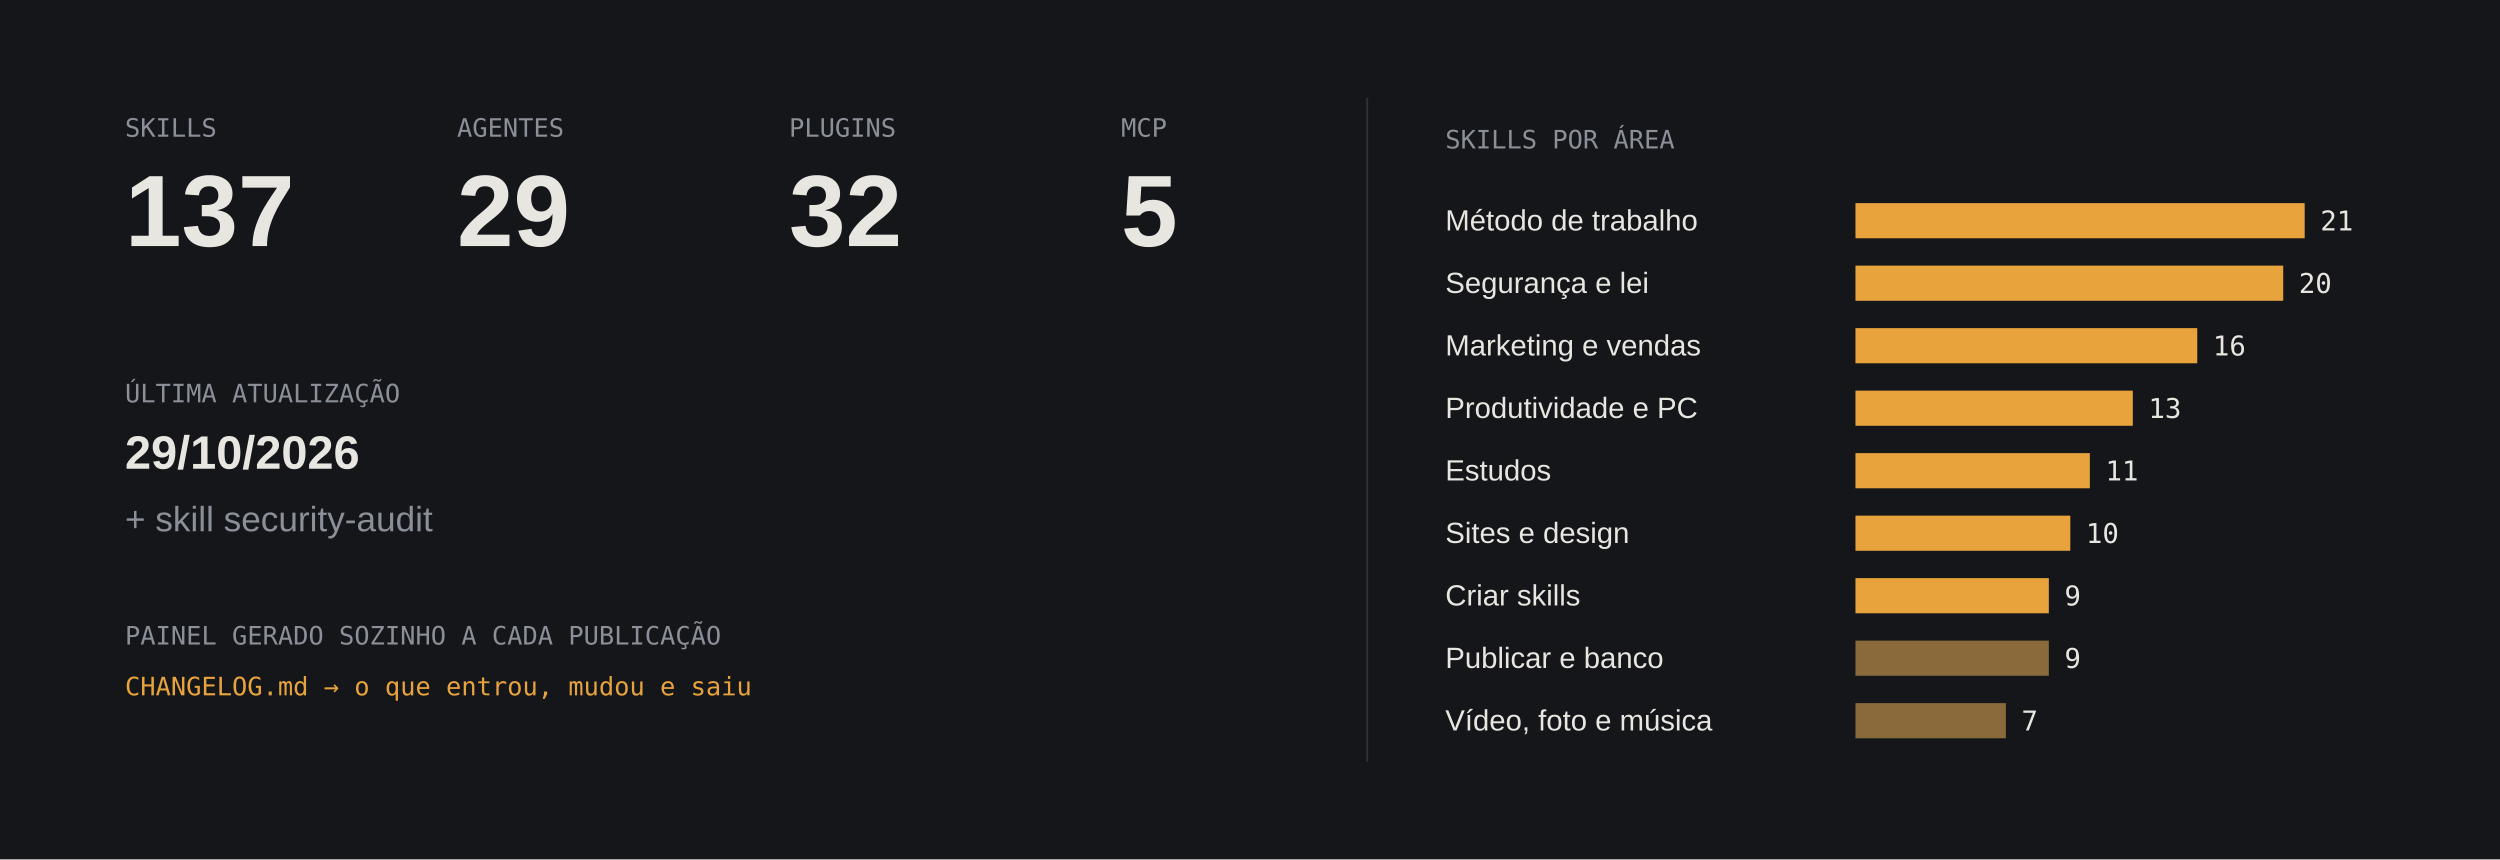
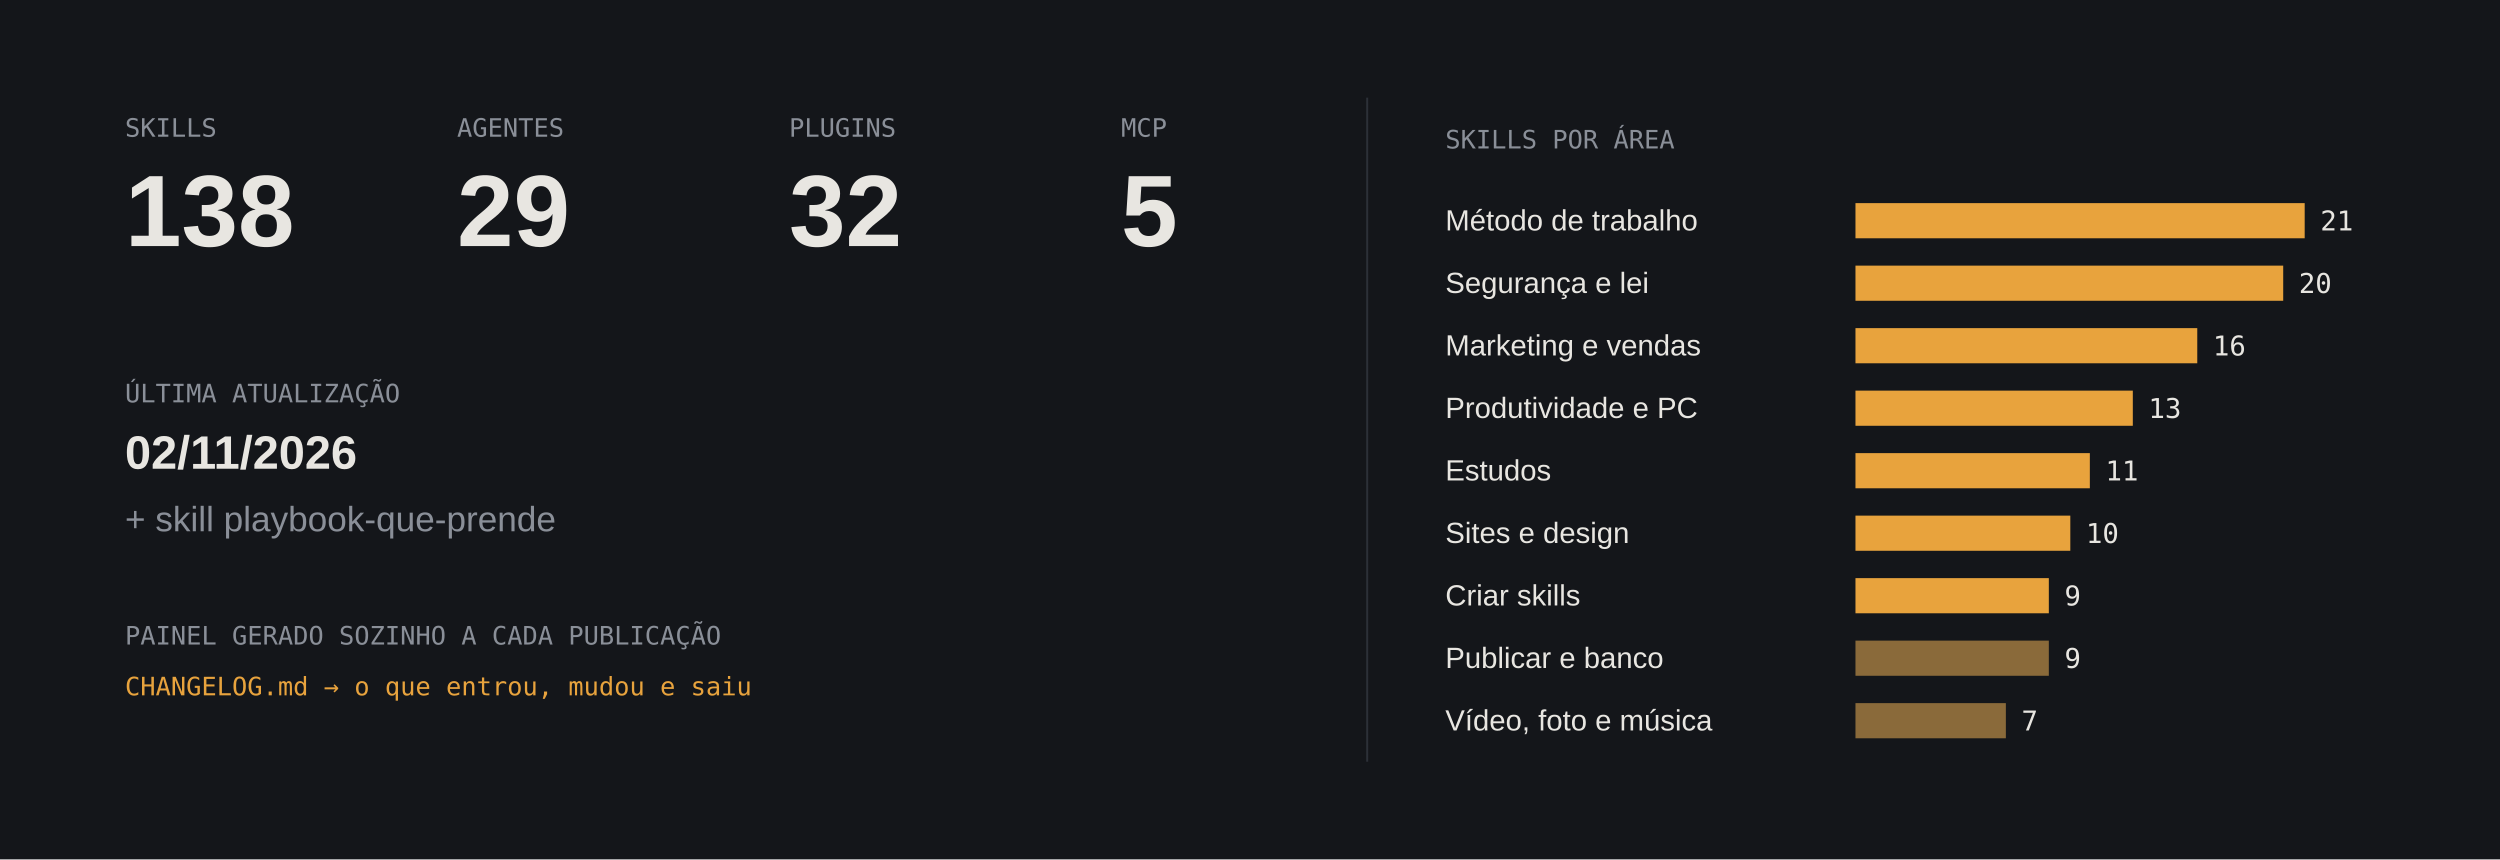
- <svg xmlns="http://www.w3.org/2000/svg" viewBox="0 0 1280 440" width="1280" height="440" role="img" aria-label="Painel do kit: skills por área e última atualização 29/10/2026">
+ <svg xmlns="http://www.w3.org/2000/svg" viewBox="0 0 1280 440" width="1280" height="440" role="img" aria-label="Painel do kit: skills por área e última atualização 02/11/2026">
  <rect width="1280" height="440" fill="#14161a" />
  <text x="64" y="70" font-family="'JetBrains Mono','Cascadia Code',Consolas,'DejaVu Sans Mono',monospace" font-size="13" fill="#8a8f98">SKILLS</text>
-   <text x="64" y="126" font-family="'Inter Tight','Segoe UI','Helvetica Neue',Arial,sans-serif" font-size="52" font-weight="700" fill="#e8e6e1">137</text>
+   <text x="64" y="126" font-family="'Inter Tight','Segoe UI','Helvetica Neue',Arial,sans-serif" font-size="52" font-weight="700" fill="#e8e6e1">138</text>
  <text x="234" y="70" font-family="'JetBrains Mono','Cascadia Code',Consolas,'DejaVu Sans Mono',monospace" font-size="13" fill="#8a8f98">AGENTES</text>
  <text x="234" y="126" font-family="'Inter Tight','Segoe UI','Helvetica Neue',Arial,sans-serif" font-size="52" font-weight="700" fill="#e8e6e1">29</text>
  <text x="404" y="70" font-family="'JetBrains Mono','Cascadia Code',Consolas,'DejaVu Sans Mono',monospace" font-size="13" fill="#8a8f98">PLUGINS</text>
  <text x="404" y="126" font-family="'Inter Tight','Segoe UI','Helvetica Neue',Arial,sans-serif" font-size="52" font-weight="700" fill="#e8e6e1">32</text>
  <text x="574" y="70" font-family="'JetBrains Mono','Cascadia Code',Consolas,'DejaVu Sans Mono',monospace" font-size="13" fill="#8a8f98">MCP</text>
  <text x="574" y="126" font-family="'Inter Tight','Segoe UI','Helvetica Neue',Arial,sans-serif" font-size="52" font-weight="700" fill="#e8e6e1">5</text>
  <text x="64" y="206" font-family="'JetBrains Mono','Cascadia Code',Consolas,'DejaVu Sans Mono',monospace" font-size="13" fill="#8a8f98">ÚLTIMA ATUALIZAÇÃO</text>
-   <text x="64" y="240" font-family="'Inter Tight','Segoe UI','Helvetica Neue',Arial,sans-serif" font-size="24" font-weight="700" fill="#e8e6e1">29/10/2026</text>
-   <text x="64" y="272" font-family="'Inter Tight','Segoe UI','Helvetica Neue',Arial,sans-serif" font-size="18" fill="#8a8f98">+ skill security-audit</text>
+   <text x="64" y="240" font-family="'Inter Tight','Segoe UI','Helvetica Neue',Arial,sans-serif" font-size="24" font-weight="700" fill="#e8e6e1">02/11/2026</text>
+   <text x="64" y="272" font-family="'Inter Tight','Segoe UI','Helvetica Neue',Arial,sans-serif" font-size="18" fill="#8a8f98">+ skill playbook-que-prende</text>
  <text x="64" y="330" font-family="'JetBrains Mono','Cascadia Code',Consolas,'DejaVu Sans Mono',monospace" font-size="13" fill="#8a8f98">PAINEL GERADO SOZINHO A CADA PUBLICAÇÃO</text>
  <text x="64" y="356" font-family="'JetBrains Mono','Cascadia Code',Consolas,'DejaVu Sans Mono',monospace" font-size="13" fill="#e8a33d">CHANGELOG.md → o que entrou, mudou e saiu</text>
  <line x1="700" y1="50" x2="700" y2="390" stroke="#2c3038" />
  <text x="740" y="76" font-family="'JetBrains Mono','Cascadia Code',Consolas,'DejaVu Sans Mono',monospace" font-size="13" fill="#8a8f98">SKILLS POR ÁREA</text>
  <text x="740" y="118" font-family="'Inter Tight','Segoe UI','Helvetica Neue',Arial,sans-serif" font-size="15" fill="#e8e6e1">Método de trabalho</text>
  <rect x="950" y="104" width="230" height="18" fill="#e8a33d" />
  <text x="1188" y="118" font-family="'JetBrains Mono','Cascadia Code',Consolas,'DejaVu Sans Mono',monospace" font-size="14" fill="#e8e6e1">21</text>
  <text x="740" y="150" font-family="'Inter Tight','Segoe UI','Helvetica Neue',Arial,sans-serif" font-size="15" fill="#e8e6e1">Segurança e lei</text>
  <rect x="950" y="136" width="219" height="18" fill="#e8a33d" />
  <text x="1177" y="150" font-family="'JetBrains Mono','Cascadia Code',Consolas,'DejaVu Sans Mono',monospace" font-size="14" fill="#e8e6e1">20</text>
  <text x="740" y="182" font-family="'Inter Tight','Segoe UI','Helvetica Neue',Arial,sans-serif" font-size="15" fill="#e8e6e1">Marketing e vendas</text>
  <rect x="950" y="168" width="175" height="18" fill="#e8a33d" />
  <text x="1133" y="182" font-family="'JetBrains Mono','Cascadia Code',Consolas,'DejaVu Sans Mono',monospace" font-size="14" fill="#e8e6e1">16</text>
  <text x="740" y="214" font-family="'Inter Tight','Segoe UI','Helvetica Neue',Arial,sans-serif" font-size="15" fill="#e8e6e1">Produtividade e PC</text>
  <rect x="950" y="200" width="142" height="18" fill="#e8a33d" />
  <text x="1100" y="214" font-family="'JetBrains Mono','Cascadia Code',Consolas,'DejaVu Sans Mono',monospace" font-size="14" fill="#e8e6e1">13</text>
  <text x="740" y="246" font-family="'Inter Tight','Segoe UI','Helvetica Neue',Arial,sans-serif" font-size="15" fill="#e8e6e1">Estudos</text>
  <rect x="950" y="232" width="120" height="18" fill="#e8a33d" />
  <text x="1078" y="246" font-family="'JetBrains Mono','Cascadia Code',Consolas,'DejaVu Sans Mono',monospace" font-size="14" fill="#e8e6e1">11</text>
  <text x="740" y="278" font-family="'Inter Tight','Segoe UI','Helvetica Neue',Arial,sans-serif" font-size="15" fill="#e8e6e1">Sites e design</text>
  <rect x="950" y="264" width="110" height="18" fill="#e8a33d" />
  <text x="1068" y="278" font-family="'JetBrains Mono','Cascadia Code',Consolas,'DejaVu Sans Mono',monospace" font-size="14" fill="#e8e6e1">10</text>
  <text x="740" y="310" font-family="'Inter Tight','Segoe UI','Helvetica Neue',Arial,sans-serif" font-size="15" fill="#e8e6e1">Criar skills</text>
  <rect x="950" y="296" width="99" height="18" fill="#e8a33d" />
  <text x="1057" y="310" font-family="'JetBrains Mono','Cascadia Code',Consolas,'DejaVu Sans Mono',monospace" font-size="14" fill="#e8e6e1">9</text>
  <text x="740" y="342" font-family="'Inter Tight','Segoe UI','Helvetica Neue',Arial,sans-serif" font-size="15" fill="#e8e6e1">Publicar e banco</text>
  <rect x="950" y="328" width="99" height="18" fill="#8a6a3a" />
  <text x="1057" y="342" font-family="'JetBrains Mono','Cascadia Code',Consolas,'DejaVu Sans Mono',monospace" font-size="14" fill="#e8e6e1">9</text>
  <text x="740" y="374" font-family="'Inter Tight','Segoe UI','Helvetica Neue',Arial,sans-serif" font-size="15" fill="#e8e6e1">Vídeo, foto e música</text>
  <rect x="950" y="360" width="77" height="18" fill="#8a6a3a" />
  <text x="1035" y="374" font-family="'JetBrains Mono','Cascadia Code',Consolas,'DejaVu Sans Mono',monospace" font-size="14" fill="#e8e6e1">7</text>
</svg>
